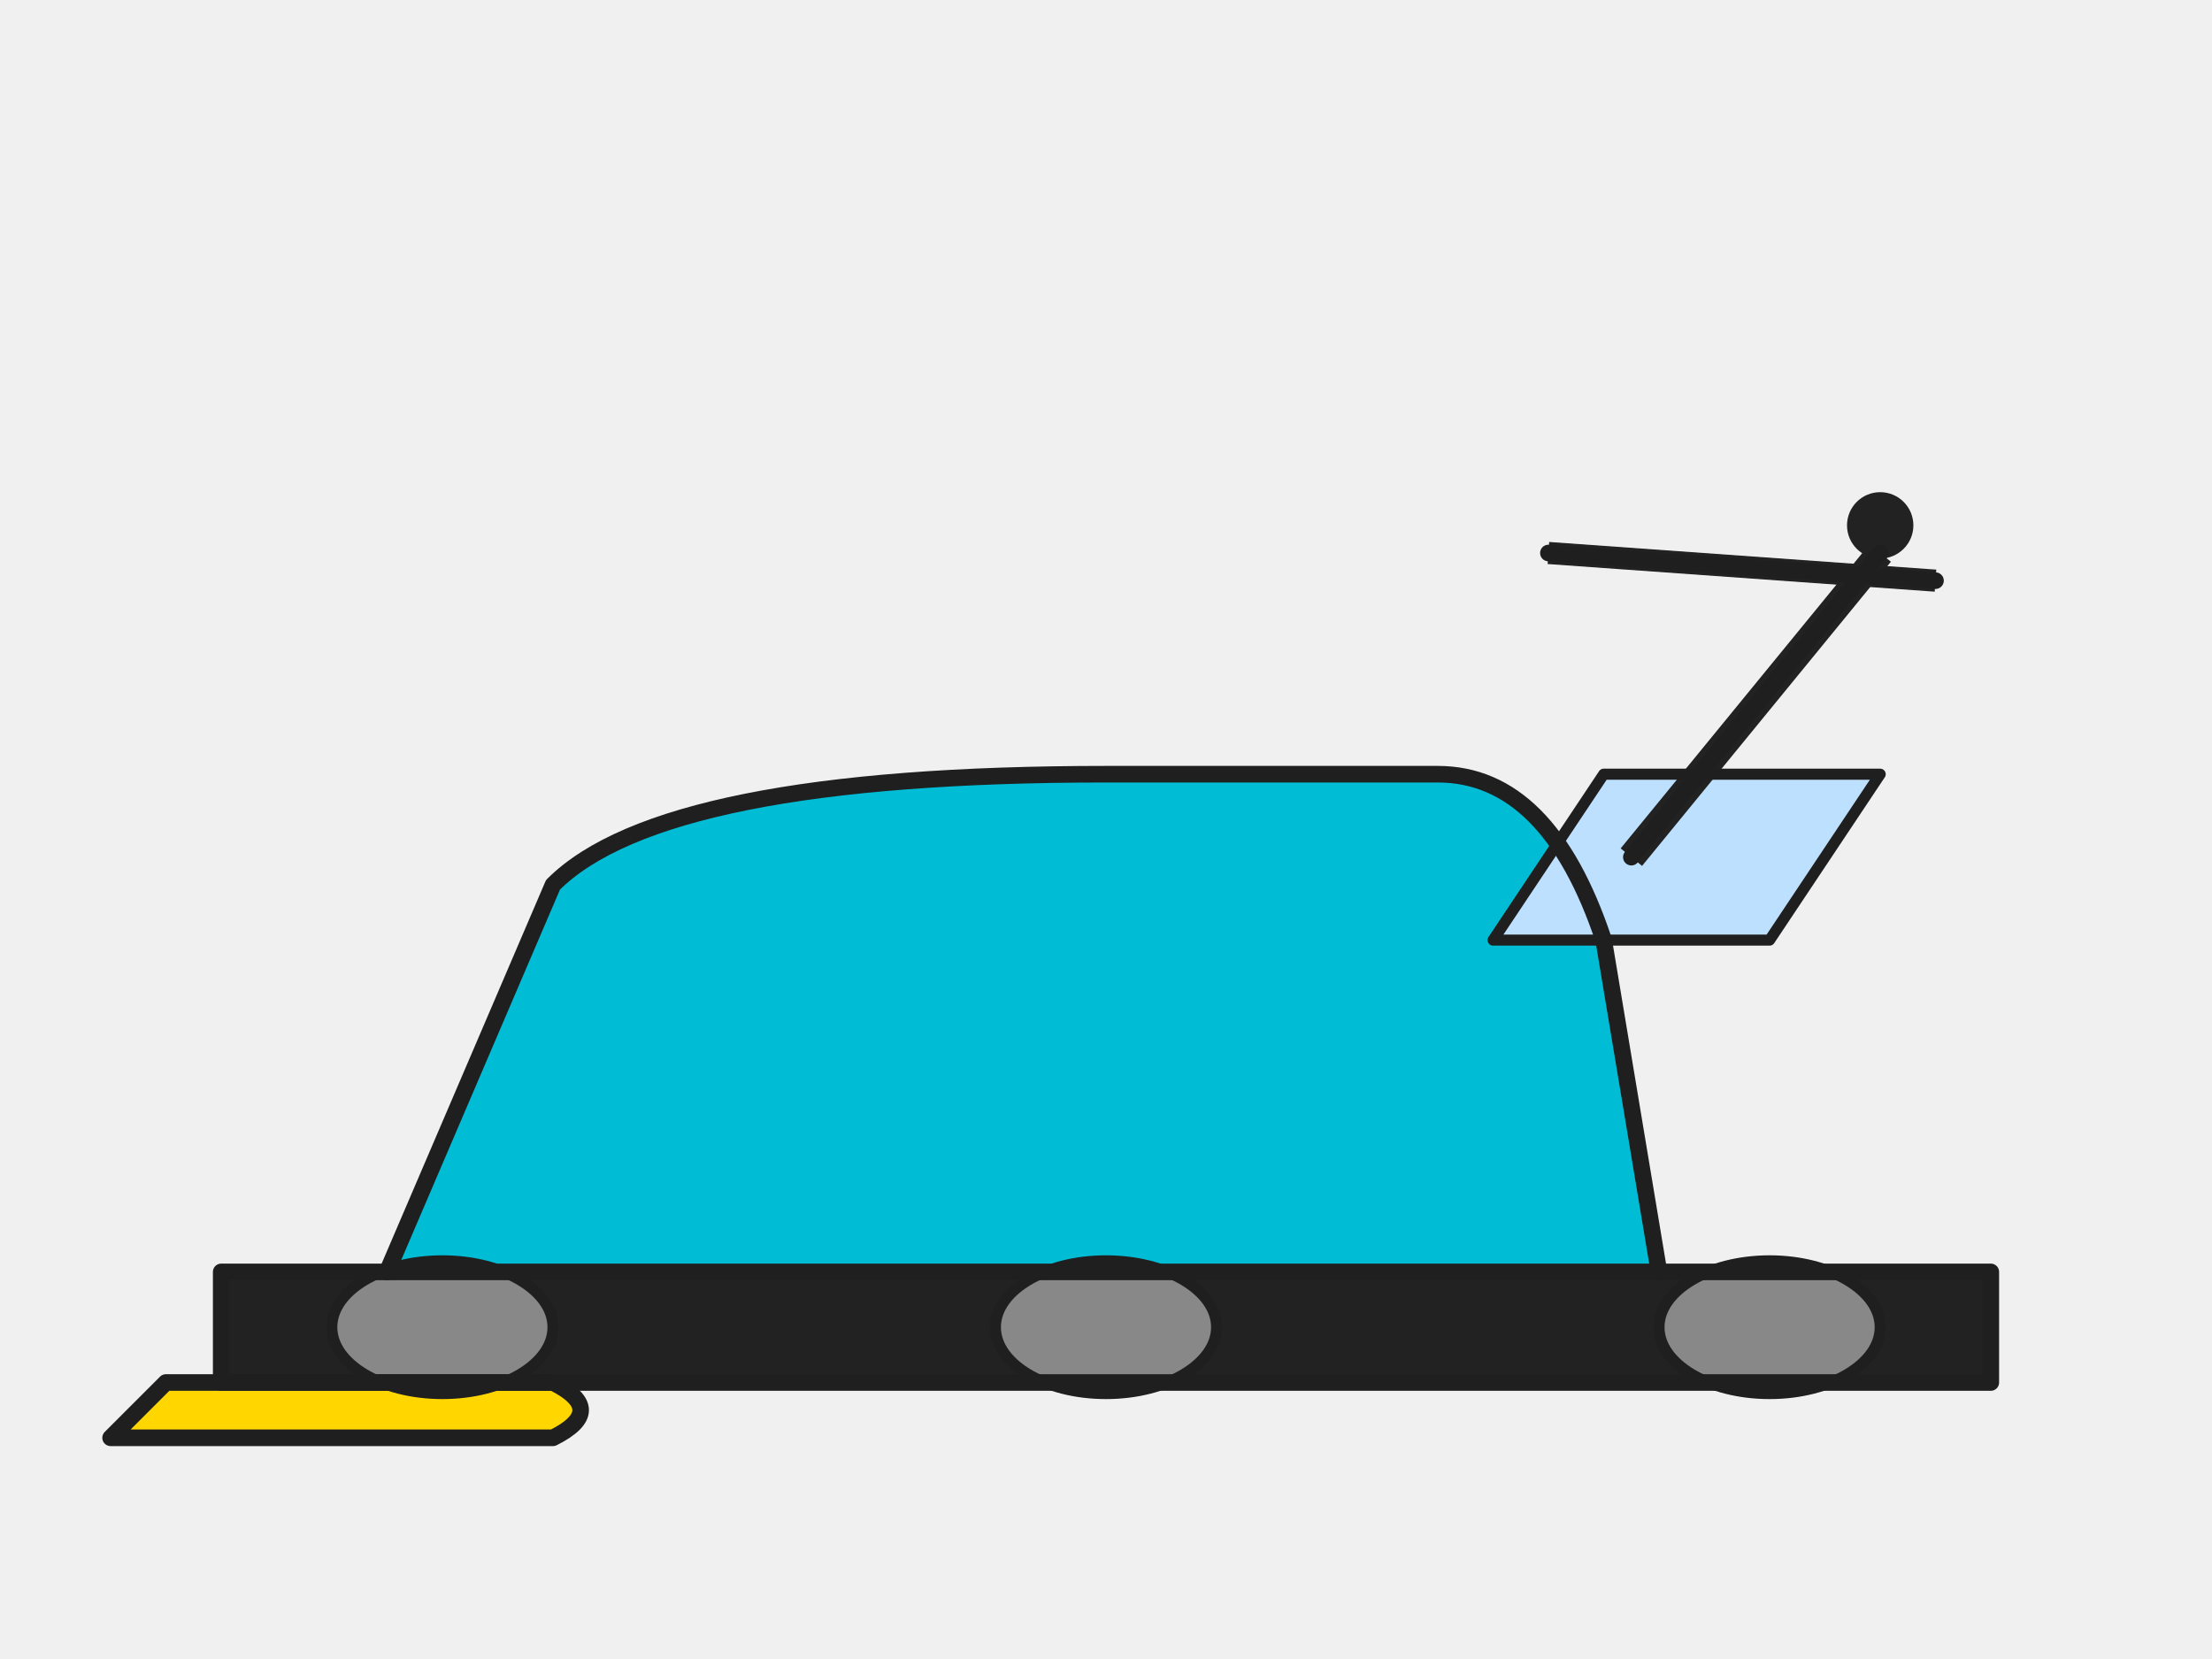
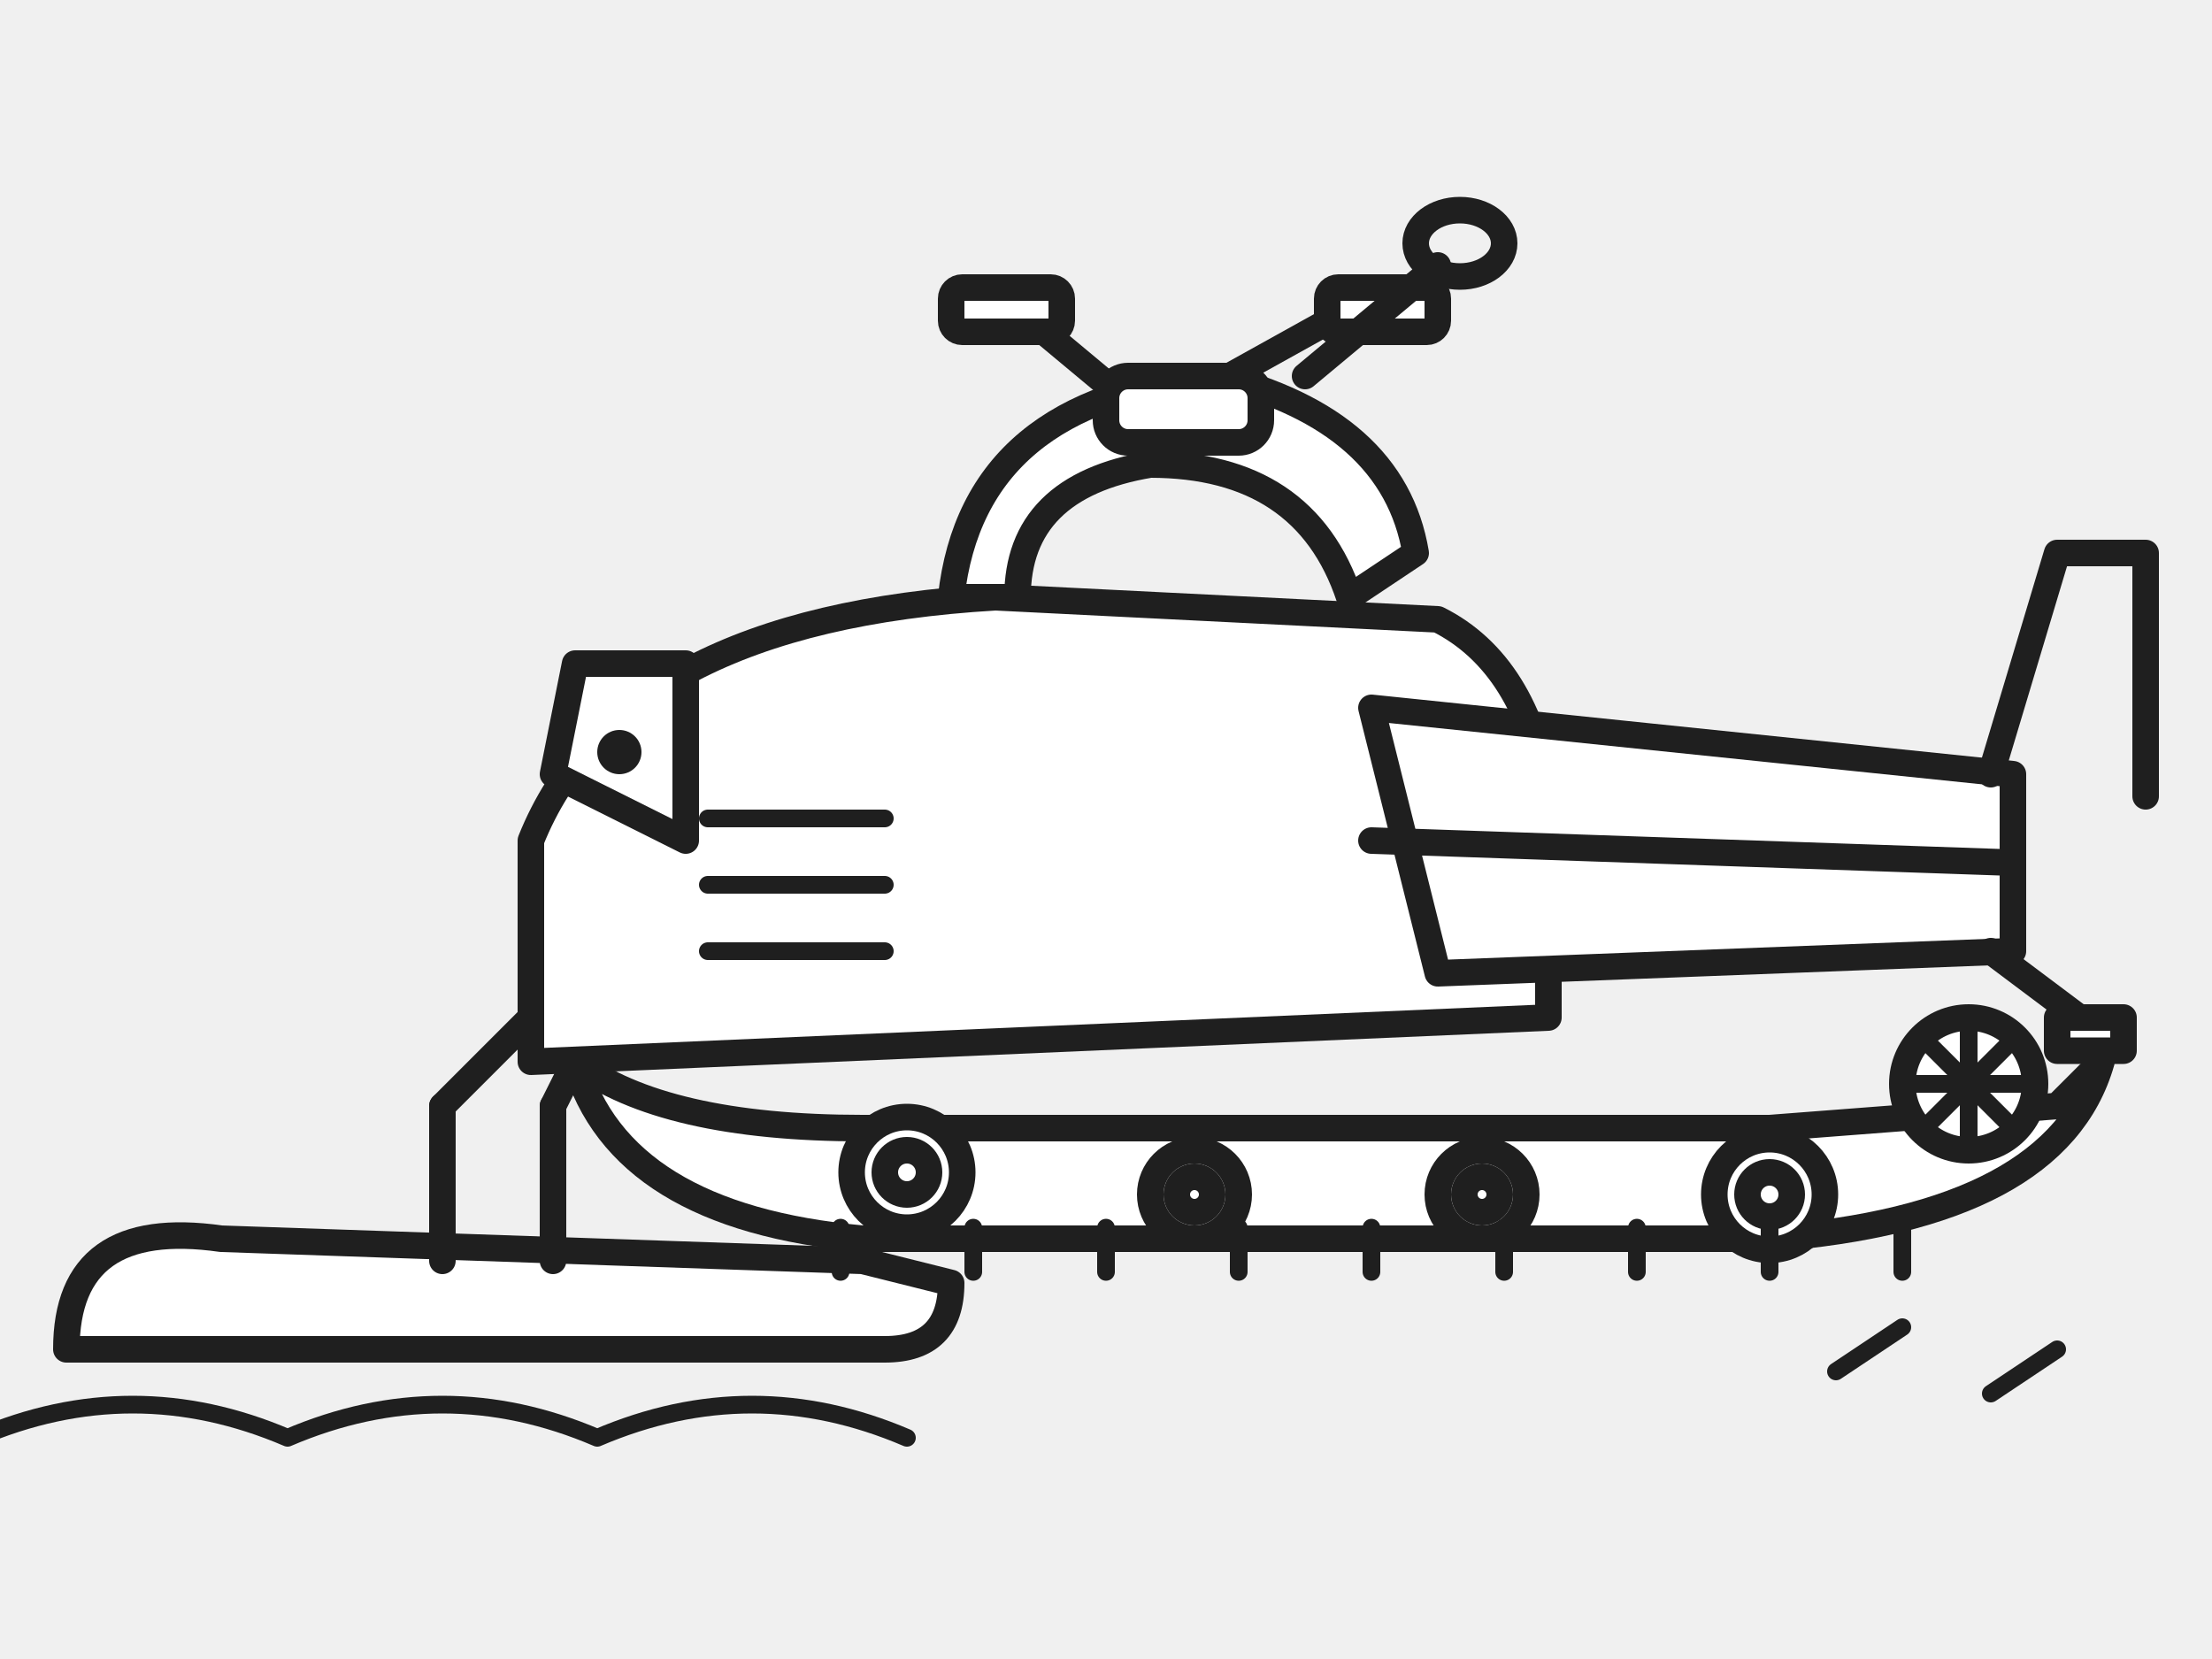
- <svg xmlns="http://www.w3.org/2000/svg" viewBox="0 0 400 300">
-   <g id="fill">
-     <path d="M40,250 L40,230 L360,230 L360,250 Z" fill="#222" />
-     <ellipse cx="80" cy="240" rx="20" ry="12" fill="#888" />
-     <ellipse cx="200" cy="240" rx="20" ry="12" fill="#888" />
-     <ellipse cx="320" cy="240" rx="20" ry="12" fill="#888" />
-     <path d="M70,230 L100,160 Q120,140 200,140 L260,140 Q280,140 290,170 L300,230 Z" fill="#00BCD4" />
-     <path d="M270,170 L320,170 L340,140 L290,140 Z" fill="#bde0fe" />
-     <line x1="295" y1="155" x2="340" y2="100" stroke="#222" stroke-width="5" />
-     <circle cx="340" cy="95" r="6" fill="#222" />
-     <line x1="280" y1="100" x2="350" y2="105" stroke="#222" stroke-width="4" />
-     <path d="M30,250 L100,250 Q110,255 100,260 L20,260 Z" fill="#FFD600" />
+ <svg xmlns="http://www.w3.org/2000/svg" viewBox="0 0 200 150" fill="none" stroke="#1f1f1f" stroke-width="2.4" stroke-linecap="round" stroke-linejoin="round">
+   <path d="M6 122 L80 122 Q86 122 86 116 L78 114 L20 112 Q6 110 6 122 Z" fill="white" />
+   <path d="M40 114 L40 100" />
+   <path d="M50 114 L50 100" />
+   <path d="M40 100 L60 80" />
+   <path d="M50 100 L60 80" />
+   <rect x="56" y="82" width="6" height="12" rx="2" fill="white" />
+   <line x1="56" y1="88" x2="62" y2="88" />
+   <path d="M48 76 Q56 56 90 54 L130 56 Q138 60 140 72 L140 92 L48 96 Z" fill="white" />
+   <g stroke-width="1.6">
+     <line x1="64" y1="74" x2="80" y2="74" />
+     <line x1="64" y1="80" x2="80" y2="80" />
+     <line x1="64" y1="86" x2="80" y2="86" />
  </g>
-   <g id="outline">
-     <path d="M40,250 L40,230 L360,230 L360,250 Z" fill="none" stroke="#1F1F1F" stroke-width="3" stroke-linecap="round" stroke-linejoin="round" />
-     <ellipse cx="80" cy="240" rx="20" ry="12" fill="none" stroke="#1F1F1F" stroke-width="2" />
-     <ellipse cx="200" cy="240" rx="20" ry="12" fill="none" stroke="#1F1F1F" stroke-width="2" />
-     <ellipse cx="320" cy="240" rx="20" ry="12" fill="none" stroke="#1F1F1F" stroke-width="2" />
-     <path d="M70,230 L100,160 Q120,140 200,140 L260,140 Q280,140 290,170 L300,230" fill="none" stroke="#1F1F1F" stroke-width="3" stroke-linecap="round" stroke-linejoin="round" />
-     <path d="M270,170 L320,170 L340,140 L290,140 Z" fill="none" stroke="#1F1F1F" stroke-width="2" stroke-linecap="round" stroke-linejoin="round" />
-     <line x1="295" y1="155" x2="340" y2="100" stroke="#1F1F1F" stroke-width="3" stroke-linecap="round" />
-     <line x1="280" y1="100" x2="350" y2="105" stroke="#1F1F1F" stroke-width="3" stroke-linecap="round" />
-     <path d="M30,250 L100,250 Q110,255 100,260 L20,260 Z" fill="none" stroke="#1F1F1F" stroke-width="3" stroke-linecap="round" stroke-linejoin="round" />
+   <path d="M50 70 L52 60 L62 60 L62 76 Z" fill="white" />
+   <circle cx="56" cy="68" r="2" fill="#1f1f1f" stroke="none" />
+   <path d="M86 54 Q88 36 110 34 Q126 38 128 50 L122 54 Q118 42 104 42 Q92 44 92 54 Z" fill="white" />
+   <path d="M104 38 L92 28" />
+   <path d="M104 38 L122 28" />
+   <rect x="86" y="26" width="10" height="4" rx="1" fill="white" />
+   <rect x="120" y="26" width="10" height="4" rx="1" fill="white" />
+   <rect x="100" y="34" width="14" height="6" rx="2" fill="white" />
+   <path d="M118 34 L130 24" />
+   <ellipse cx="132" cy="22" rx="4" ry="3" />
+   <path d="M124 64 L182 70 L182 86 L130 88 Z" fill="white" />
+   <line x1="124" y1="76" x2="182" y2="78" />
+   <path d="M180 70 L186 50 L194 50 L194 72" />
+   <path d="M52 96 Q56 110 78 112 L160 112 Q186 110 190 96 L186 100 L160 102 L78 102 Q60 102 52 96 Z" fill="white" />
+   <circle cx="82" cy="106" r="5" fill="white" />
+   <circle cx="82" cy="106" r="2" />
+   <circle cx="108" cy="108" r="4" fill="white" />
+   <circle cx="108" cy="108" r="1.6" />
+   <circle cx="134" cy="108" r="4" fill="white" />
+   <circle cx="134" cy="108" r="1.6" />
+   <circle cx="160" cy="108" r="5" fill="white" />
+   <circle cx="160" cy="108" r="2" />
+   <circle cx="178" cy="98" r="6" fill="white" />
+   <g stroke-width="1.6">
+     <line x1="172" y1="98" x2="184" y2="98" />
+     <line x1="178" y1="92" x2="178" y2="104" />
+     <line x1="174" y1="94" x2="182" y2="102" />
+     <line x1="182" y1="94" x2="174" y2="102" />
  </g>
+   <g stroke-width="1.6">
+     <line x1="76" y1="111" x2="76" y2="115" />
+     <line x1="88" y1="111" x2="88" y2="115" />
+     <line x1="100" y1="111" x2="100" y2="115" />
+     <line x1="112" y1="111" x2="112" y2="115" />
+     <line x1="124" y1="111" x2="124" y2="115" />
+     <line x1="136" y1="111" x2="136" y2="115" />
+     <line x1="148" y1="111" x2="148" y2="115" />
+     <line x1="160" y1="111" x2="160" y2="115" />
+     <line x1="172" y1="111" x2="172" y2="115" />
+   </g>
+   <g stroke-width="1.6">
+     <path d="M-2 130 Q12 124 26 130 Q40 124 54 130 Q68 124 82 130" />
+     <line x1="166" y1="124" x2="172" y2="120" />
+     <line x1="180" y1="126" x2="186" y2="122" />
+   </g>
+   <path d="M180 86 L188 92" />
+   <rect x="186" y="92" width="6" height="3" fill="white" />
</svg>
